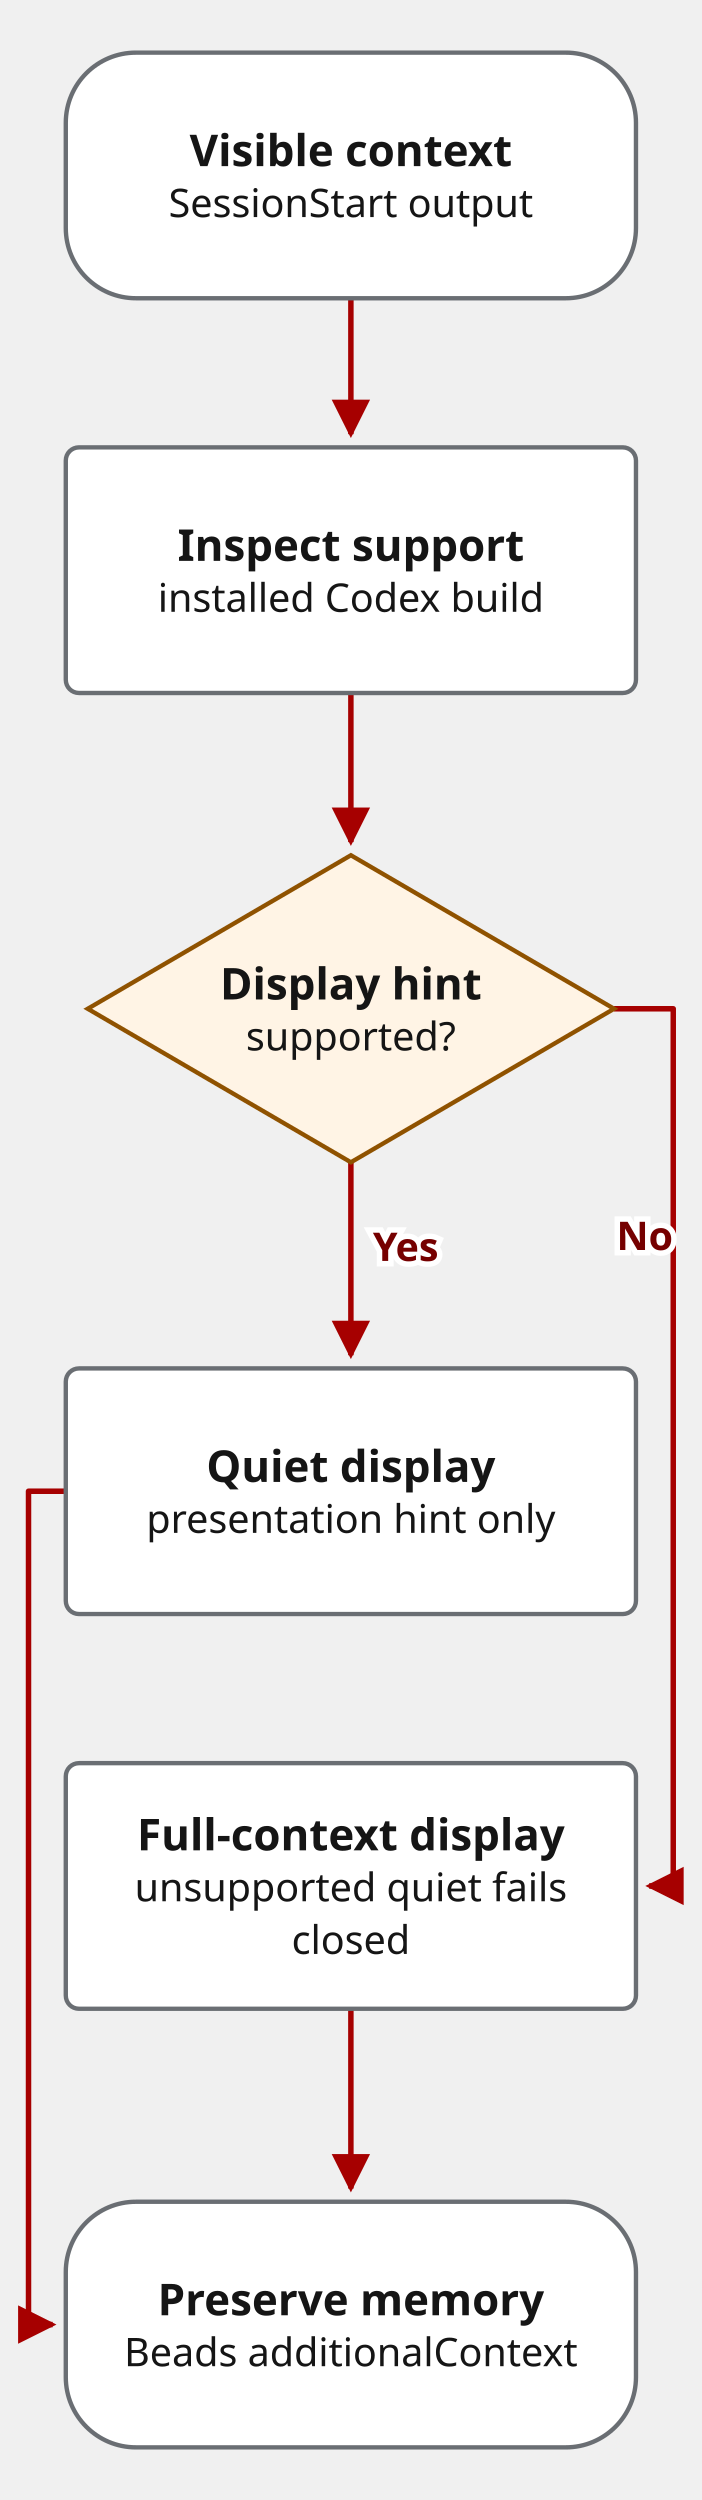
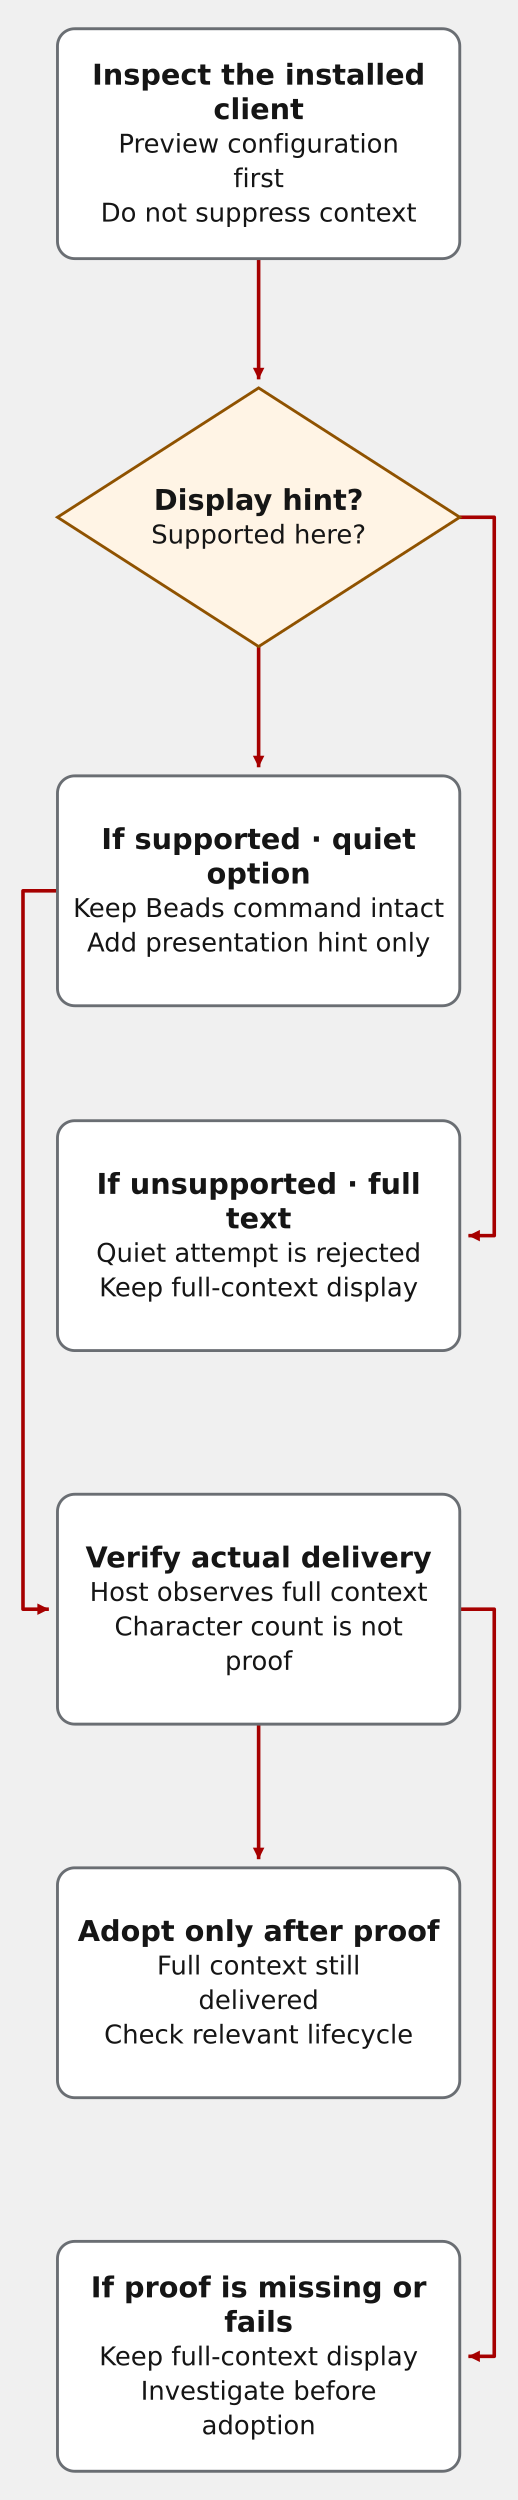
- <svg xmlns="http://www.w3.org/2000/svg" width="320" height="1140" viewBox="0 0 320 1140" role="img" aria-labelledby="title desc" font-family="system-ui, sans-serif" fill="#151515">
+ <svg xmlns="http://www.w3.org/2000/svg" width="360" height="1740" viewBox="0 0 360 1740" role="img" aria-labelledby="title desc" font-family="DejaVu Sans, sans-serif" fill="#151515">
+   <style id="diagram-theme">
+   /* Inherited color-scheme also follows an explicit page selection. */
+   @media (prefers-color-scheme: dark) {
+     [fill="#151515"] { fill: #edf2f9; }
+     [stroke="#151515"] { stroke: #edf2f9; }
+     [fill="#fff"] { fill: #1b2d44; }
+     [stroke="#fff"] { stroke: #111923; }
+     [fill="#6a6e73"] { fill: #8b9db4; }
+     [stroke="#6a6e73"] { stroke: #8b9db4; }
+     [fill="#fff4e5"] { fill: #332a1c; }
+     [stroke="#fff4e5"] { stroke: #332a1c; }
+     [fill="#8f5200"] { fill: #efb46f; }
+     [stroke="#8f5200"] { stroke: #efb46f; }
+     [fill="#a60000"] { fill: #ff8795; }
+     [stroke="#a60000"] { stroke: #ff8795; }
+     [fill="#760000"] { fill: #ffb1ba; }
+     [stroke="#760000"] { stroke: #ffb1ba; }
+   }
+ </style>
  <defs>
-     <marker id="arrow" viewBox="0 0 10 10" refX="9" refY="5" markerWidth="7" markerHeight="7" orient="auto-start-reverse">
-       <path d="M 0 0 L 10 5 L 0 10 z" fill="#a60000" />
+     <marker id="arrow" markerUnits="userSpaceOnUse" viewBox="0 0 8 8" refX="8" refY="4" markerWidth="8" markerHeight="8" orient="auto-start-reverse">
+       <path d="M 0 0 L 8 4 L 0 8 z" fill="#a60000" />
    </marker>
  </defs>
-   <path data-from="symptom" data-to="inspect" d="M 160,136 V 198" fill="none" stroke="#a60000" stroke-width="2.5" stroke-linejoin="round" marker-end="url(#arrow)" />
-   <path data-from="inspect" data-to="support" d="M 160,316 V 384" fill="none" stroke="#a60000" stroke-width="2.5" stroke-linejoin="round" marker-end="url(#arrow)" />
-   <path data-from="support" data-to="quiet" d="M 160,530 V 618" fill="none" stroke="#a60000" stroke-width="2.5" stroke-linejoin="round" marker-end="url(#arrow)" />
-   <text x="185" y="575" text-anchor="middle" font-size="18" font-weight="600" fill="#760000" stroke="#fff" stroke-width="5" paint-order="stroke">Yes</text>
-   <path data-from="support" data-to="full" d="M 280,460 H 307 V 860 H 296" fill="none" stroke="#a60000" stroke-width="2.5" stroke-linejoin="round" marker-end="url(#arrow)" />
-   <text x="294" y="570" text-anchor="middle" font-size="18" font-weight="600" fill="#760000" stroke="#fff" stroke-width="5" paint-order="stroke">No</text>
-   <path data-from="quiet" data-to="preserve" d="M 30,680 H 13 V 1060 H 24" fill="none" stroke="#a60000" stroke-width="2.5" stroke-linejoin="round" marker-end="url(#arrow)" />
-   <path data-from="full" data-to="preserve" d="M 160,916 V 998" fill="none" stroke="#a60000" stroke-width="2.5" stroke-linejoin="round" marker-end="url(#arrow)" />
-   <g data-node="symptom" data-x="160" data-y="80" data-width="260" data-height="112">
-     <rect x="30.0" y="24.0" width="260" height="112" rx="32" fill="#fff" stroke="#6a6e73" stroke-width="2" />
-     <text x="160" y="68" text-anchor="middle" dominant-baseline="central" font-size="20" font-weight="600">Visible context</text>
-     <text x="160" y="92" text-anchor="middle" dominant-baseline="central" font-size="18" font-weight="400">SessionStart output</text>
+   <path data-from="inspect" data-to="support" d="M 180,180 V 264" fill="none" stroke="#a60000" stroke-width="2.5" stroke-linejoin="round" marker-end="url(#arrow)" />
+   <path data-from="support" data-to="quiet" d="M 180,450 V 534" fill="none" stroke="#a60000" stroke-width="2.5" stroke-linejoin="round" marker-end="url(#arrow)" />
+   <path data-from="support" data-to="full" d="M 320,360 H 344 V 860 H 326" fill="none" stroke="#a60000" stroke-width="2.5" stroke-linejoin="round" marker-end="url(#arrow)" />
+   <path data-from="quiet" data-to="delivery" d="M 40,620 H 16 V 1120 H 34" fill="none" stroke="#a60000" stroke-width="2.5" stroke-linejoin="round" marker-end="url(#arrow)" />
+   <path data-from="delivery" data-to="adopt" d="M 180,1200 V 1294" fill="none" stroke="#a60000" stroke-width="2.5" stroke-linejoin="round" marker-end="url(#arrow)" />
+   <path data-from="delivery" data-to="fallback" d="M 320,1120 H 344 V 1640 H 326" fill="none" stroke="#a60000" stroke-width="2.5" stroke-linejoin="round" marker-end="url(#arrow)" />
+   <g data-node="inspect" data-x="180" data-y="100" data-width="280" data-height="160">
+     <rect x="40.0" y="20.0" width="280" height="160" rx="12" fill="#fff" stroke="#6a6e73" stroke-width="2" />
+     <text x="180" y="52" text-anchor="middle" dominant-baseline="central" font-size="20" font-weight="600">Inspect the installed</text>
+     <text x="180" y="76" text-anchor="middle" dominant-baseline="central" font-size="20" font-weight="600">client</text>
+     <text x="180" y="100" text-anchor="middle" dominant-baseline="central" font-size="18" font-weight="400">Preview configuration</text>
+     <text x="180" y="124" text-anchor="middle" dominant-baseline="central" font-size="18" font-weight="400">first</text>
+     <text x="180" y="148" text-anchor="middle" dominant-baseline="central" font-size="18" font-weight="400">Do not suppress context</text>
  </g>
-   <g data-node="inspect" data-x="160" data-y="260" data-width="260" data-height="112">
-     <rect x="30.0" y="204.0" width="260" height="112" rx="6" fill="#fff" stroke="#6a6e73" stroke-width="2" />
-     <text x="160" y="248" text-anchor="middle" dominant-baseline="central" font-size="20" font-weight="600">Inspect support</text>
-     <text x="160" y="272" text-anchor="middle" dominant-baseline="central" font-size="18" font-weight="400">installed Codex build</text>
+   <g data-node="support" data-x="180" data-y="360" data-width="280" data-height="180">
+     <polygon points="180,270.0 320.0,360 180,450.0 40.0,360" fill="#fff4e5" stroke="#8f5200" stroke-width="2" />
+     <text x="180" y="348" text-anchor="middle" dominant-baseline="central" font-size="20" font-weight="600">Display hint?</text>
+     <text x="180" y="372" text-anchor="middle" dominant-baseline="central" font-size="18" font-weight="400">Supported here?</text>
  </g>
-   <g data-node="support" data-x="160" data-y="460" data-width="240" data-height="140">
-     <polygon points="160,390.0 280.0,460 160,530.0 40.0,460" fill="#fff4e5" stroke="#8f5200" stroke-width="2" />
-     <text x="160" y="448" text-anchor="middle" dominant-baseline="central" font-size="20" font-weight="600">Display hint</text>
-     <text x="160" y="472" text-anchor="middle" dominant-baseline="central" font-size="18" font-weight="400">supported?</text>
+   <g data-node="quiet" data-x="180" data-y="620" data-width="280" data-height="160">
+     <rect x="40.0" y="540.0" width="280" height="160" rx="12" fill="#fff" stroke="#6a6e73" stroke-width="2" />
+     <text x="180" y="584" text-anchor="middle" dominant-baseline="central" font-size="20" font-weight="600">If supported · quiet</text>
+     <text x="180" y="608" text-anchor="middle" dominant-baseline="central" font-size="20" font-weight="600">option</text>
+     <text x="180" y="632" text-anchor="middle" dominant-baseline="central" font-size="18" font-weight="400">Keep Beads command intact</text>
+     <text x="180" y="656" text-anchor="middle" dominant-baseline="central" font-size="18" font-weight="400">Add presentation hint only</text>
  </g>
-   <g data-node="quiet" data-x="160" data-y="680" data-width="260" data-height="112">
-     <rect x="30.0" y="624.0" width="260" height="112" rx="6" fill="#fff" stroke="#6a6e73" stroke-width="2" />
-     <text x="160" y="668" text-anchor="middle" dominant-baseline="central" font-size="20" font-weight="600">Quiet display</text>
-     <text x="160" y="692" text-anchor="middle" dominant-baseline="central" font-size="18" font-weight="400">presentation hint only</text>
+   <g data-node="full" data-x="180" data-y="860" data-width="280" data-height="160">
+     <rect x="40.0" y="780.0" width="280" height="160" rx="12" fill="#fff" stroke="#6a6e73" stroke-width="2" />
+     <text x="180" y="824" text-anchor="middle" dominant-baseline="central" font-size="20" font-weight="600">If unsupported · full</text>
+     <text x="180" y="848" text-anchor="middle" dominant-baseline="central" font-size="20" font-weight="600">text</text>
+     <text x="180" y="872" text-anchor="middle" dominant-baseline="central" font-size="18" font-weight="400">Quiet attempt is rejected</text>
+     <text x="180" y="896" text-anchor="middle" dominant-baseline="central" font-size="18" font-weight="400">Keep full-context display</text>
  </g>
-   <g data-node="full" data-x="160" data-y="860" data-width="260" data-height="112">
-     <rect x="30.0" y="804.0" width="260" height="112" rx="6" fill="#fff" stroke="#6a6e73" stroke-width="2" />
-     <text x="160" y="836" text-anchor="middle" dominant-baseline="central" font-size="20" font-weight="600">Full-context display</text>
-     <text x="160" y="860" text-anchor="middle" dominant-baseline="central" font-size="18" font-weight="400">unsupported quiet fails</text>
-     <text x="160" y="884" text-anchor="middle" dominant-baseline="central" font-size="18" font-weight="400">closed</text>
+   <g data-node="delivery" data-x="180" data-y="1120" data-width="280" data-height="160">
+     <rect x="40.0" y="1040.0" width="280" height="160" rx="12" fill="#fff" stroke="#6a6e73" stroke-width="2" />
+     <text x="180" y="1084" text-anchor="middle" dominant-baseline="central" font-size="20" font-weight="600">Verify actual delivery</text>
+     <text x="180" y="1108" text-anchor="middle" dominant-baseline="central" font-size="18" font-weight="400">Host observes full context</text>
+     <text x="180" y="1132" text-anchor="middle" dominant-baseline="central" font-size="18" font-weight="400">Character count is not</text>
+     <text x="180" y="1156" text-anchor="middle" dominant-baseline="central" font-size="18" font-weight="400">proof</text>
  </g>
-   <g data-node="preserve" data-x="160" data-y="1060" data-width="260" data-height="112">
-     <rect x="30.0" y="1004.0" width="260" height="112" rx="32" fill="#fff" stroke="#6a6e73" stroke-width="2" />
-     <text x="160" y="1048" text-anchor="middle" dominant-baseline="central" font-size="20" font-weight="600">Preserve memory</text>
-     <text x="160" y="1072" text-anchor="middle" dominant-baseline="central" font-size="18" font-weight="400">Beads additionalContext</text>
+   <g data-node="adopt" data-x="180" data-y="1380" data-width="280" data-height="160">
+     <rect x="40.0" y="1300.0" width="280" height="160" rx="12" fill="#fff" stroke="#6a6e73" stroke-width="2" />
+     <text x="180" y="1344" text-anchor="middle" dominant-baseline="central" font-size="20" font-weight="600">Adopt only after proof</text>
+     <text x="180" y="1368" text-anchor="middle" dominant-baseline="central" font-size="18" font-weight="400">Full context still</text>
+     <text x="180" y="1392" text-anchor="middle" dominant-baseline="central" font-size="18" font-weight="400">delivered</text>
+     <text x="180" y="1416" text-anchor="middle" dominant-baseline="central" font-size="18" font-weight="400">Check relevant lifecycle</text>
+   </g>
+   <g data-node="fallback" data-x="180" data-y="1640" data-width="280" data-height="160">
+     <rect x="40.0" y="1560.0" width="280" height="160" rx="12" fill="#fff" stroke="#6a6e73" stroke-width="2" />
+     <text x="180" y="1592" text-anchor="middle" dominant-baseline="central" font-size="20" font-weight="600">If proof is missing or</text>
+     <text x="180" y="1616" text-anchor="middle" dominant-baseline="central" font-size="20" font-weight="600">fails</text>
+     <text x="180" y="1640" text-anchor="middle" dominant-baseline="central" font-size="18" font-weight="400">Keep full-context display</text>
+     <text x="180" y="1664" text-anchor="middle" dominant-baseline="central" font-size="18" font-weight="400">Investigate before</text>
+     <text x="180" y="1688" text-anchor="middle" dominant-baseline="central" font-size="18" font-weight="400">adoption</text>
  </g>
</svg>
